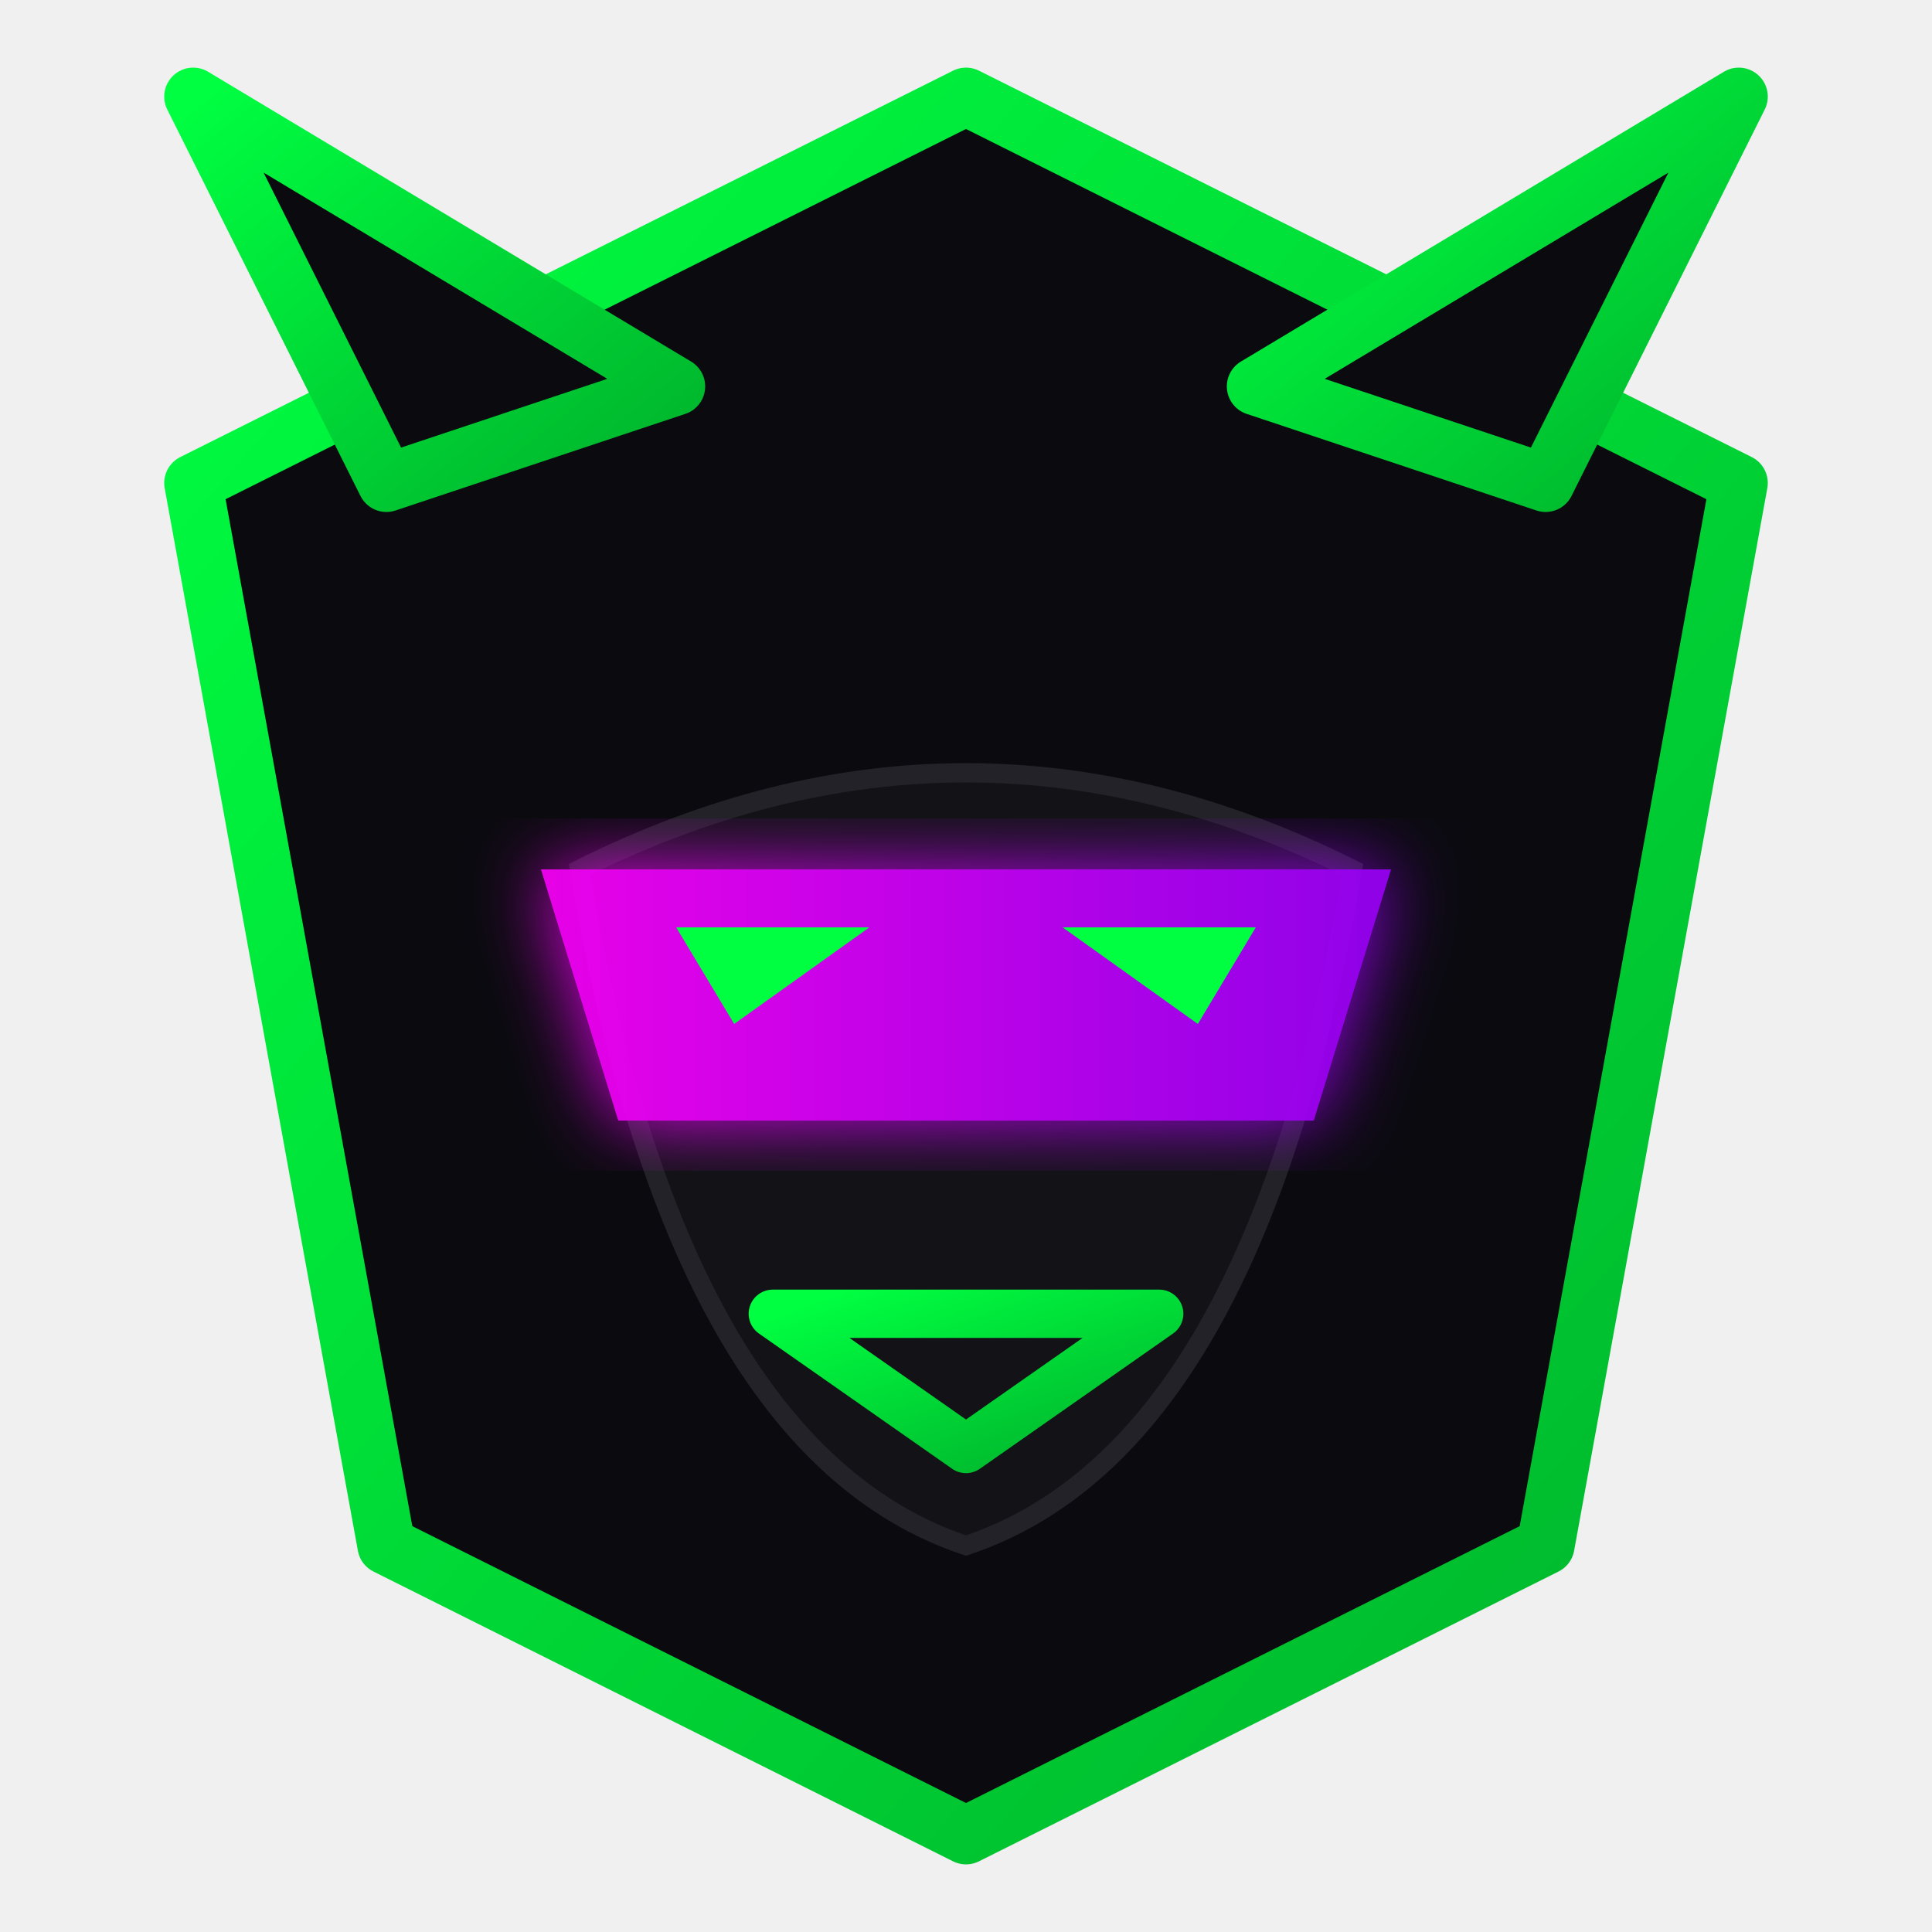
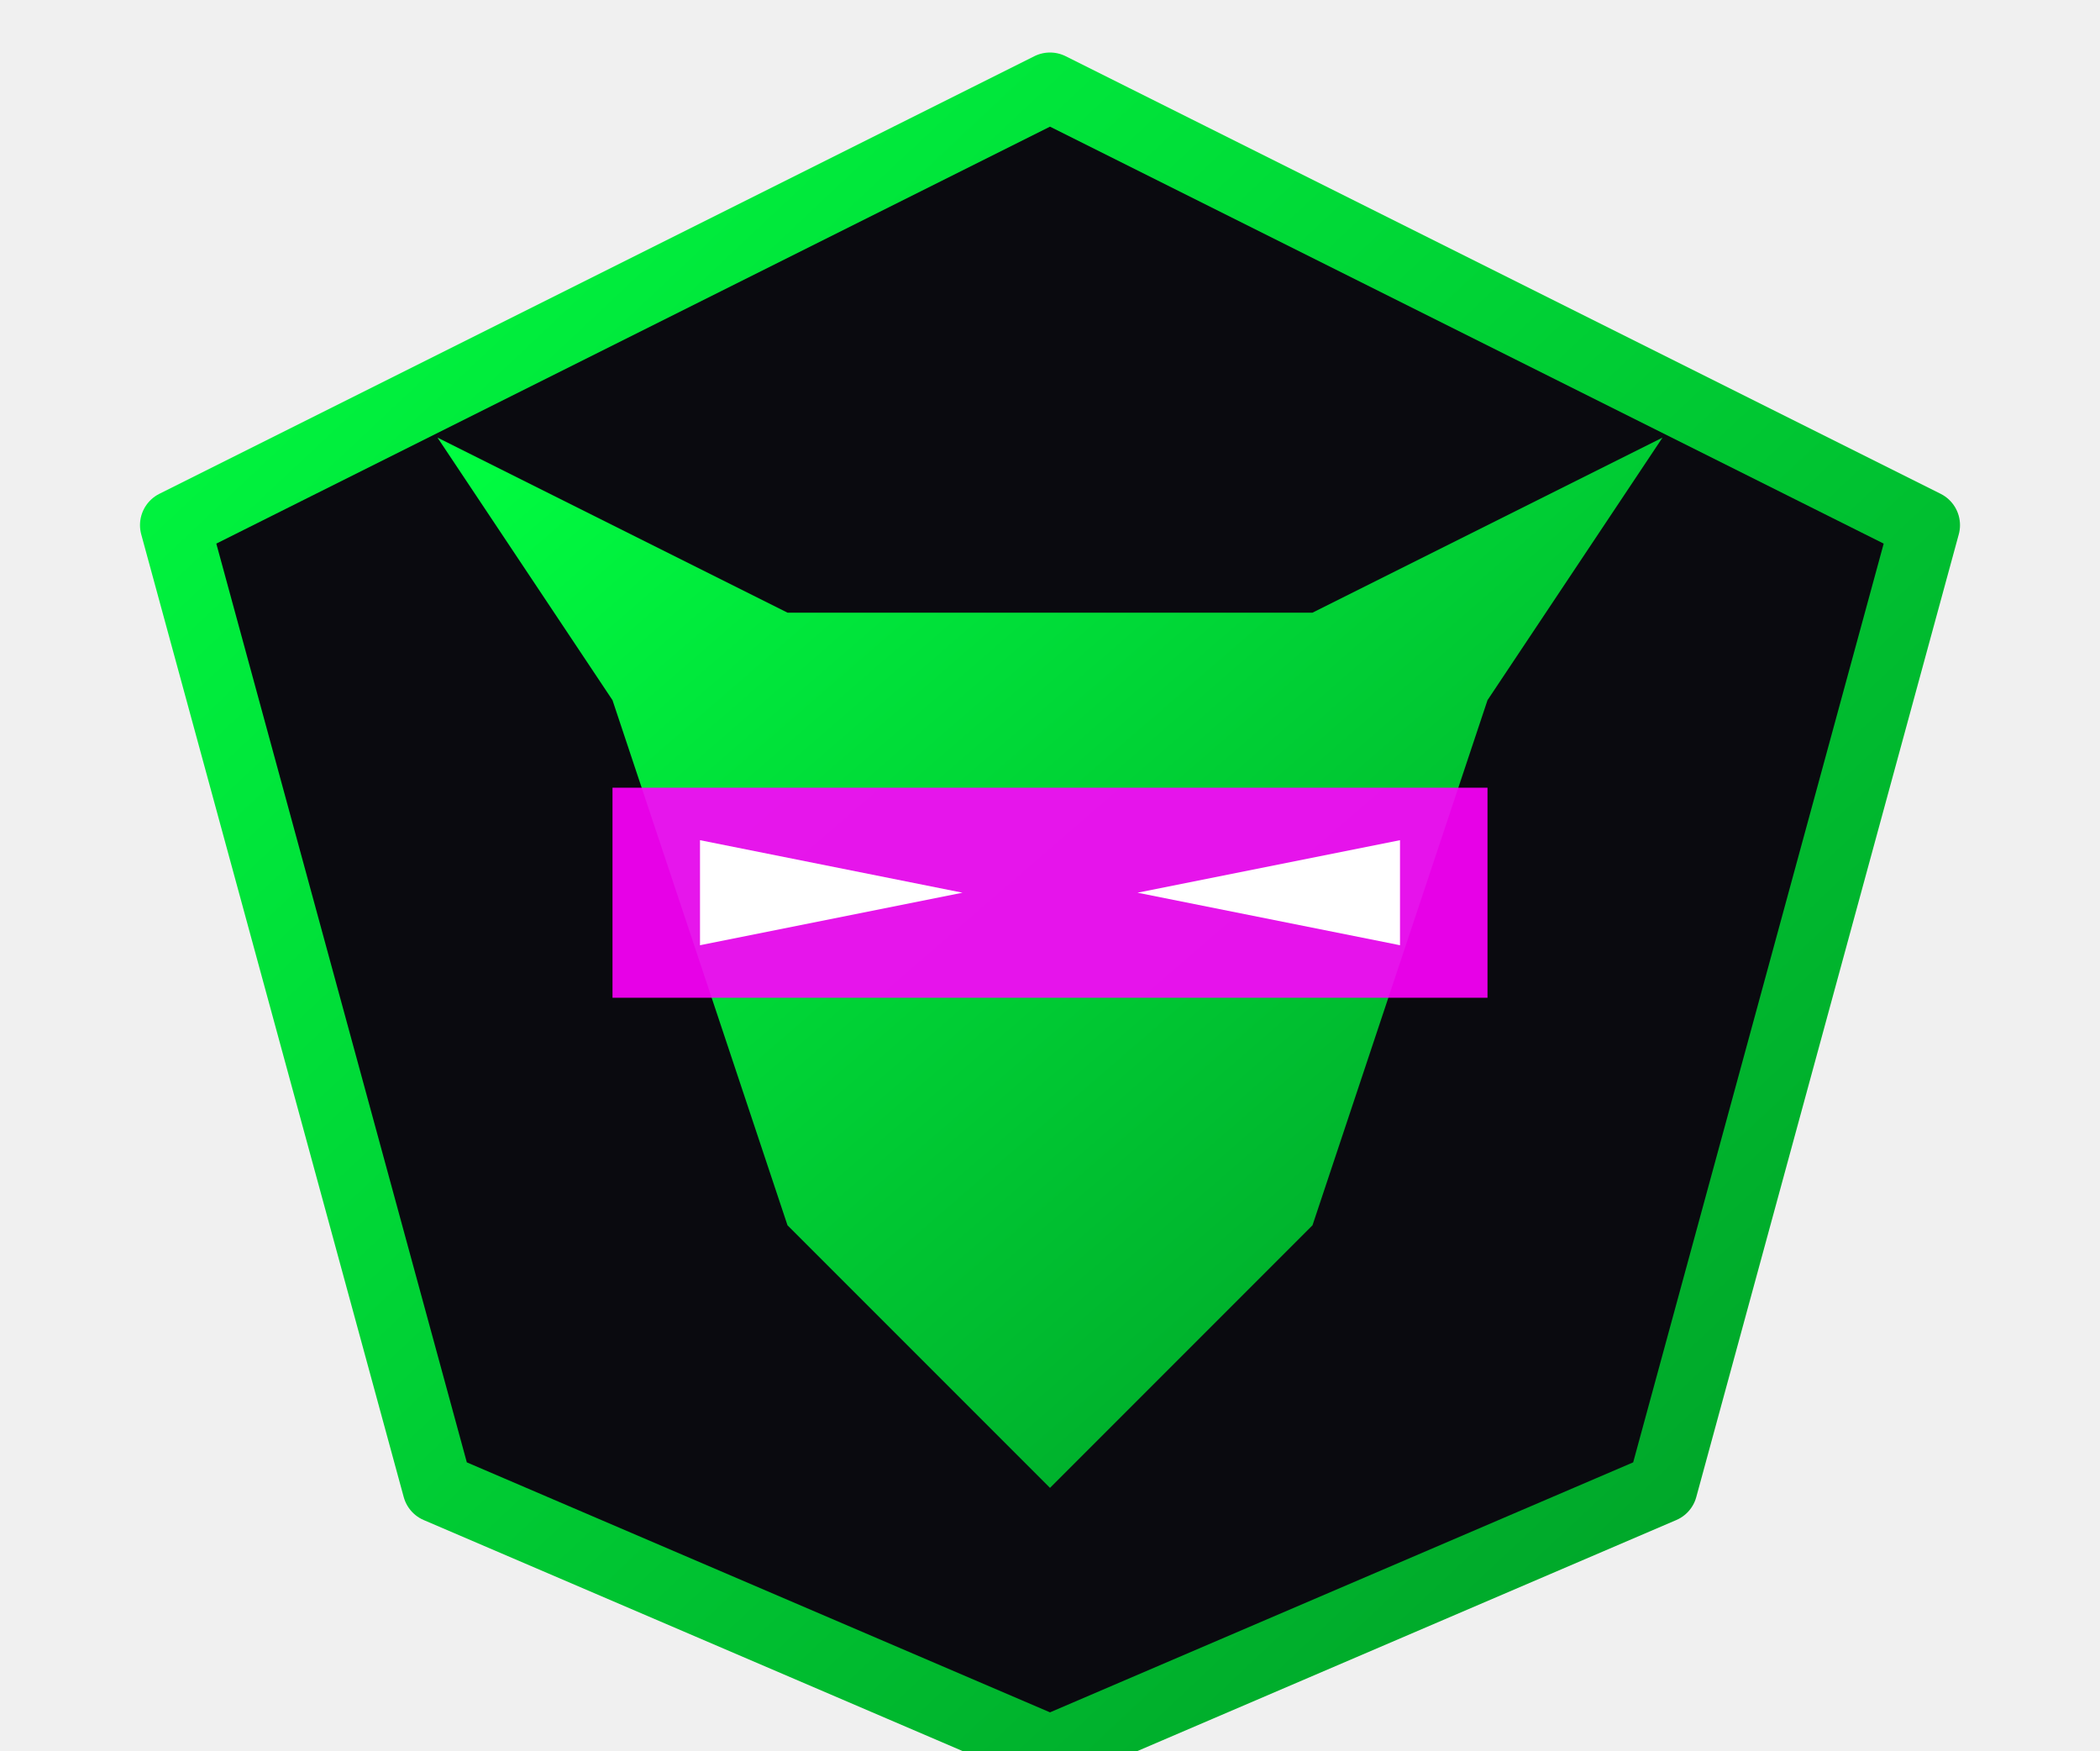
- <svg xmlns="http://www.w3.org/2000/svg" viewBox="0 0 100 100">
+ <svg xmlns="http://www.w3.org/2000/svg" viewBox="0 0 120 100">
  <defs>
-     <linearGradient id="neon" x1="0%" y1="0%" x2="100%" y2="100%">
+     <linearGradient id="grad" x1="0%" y1="0%" x2="100%" y2="100%">
      <stop offset="0%" stop-color="#00FF41" />
-       <stop offset="100%" stop-color="#00B32C" />
+       <stop offset="100%" stop-color="#009926" />
    </linearGradient>
-     <linearGradient id="visor" x1="0%" y1="0%" x2="100%" y2="0%">
-       <stop offset="0%" stop-color="#FF00FF" />
-       <stop offset="100%" stop-color="#9D00FF" />
-     </linearGradient>
-     <filter id="glow" x="-20%" y="-20%" width="140%" height="140%">
-       <feGaussianBlur stdDeviation="2" result="blur" />
-       <feComposite in="SourceGraphic" in2="blur" operator="over" />
-     </filter>
  </defs>
-   <path d="M 50 5 L 90 25 L 80 80 L 50 95 L 20 80 L 10 25 Z" fill="#0A0A0F" stroke="url(#neon)" stroke-width="3" stroke-linejoin="round" />
-   <polygon points="20,25 10,5 35,20" fill="#0A0A0F" stroke="url(#neon)" stroke-width="3" stroke-linejoin="round" />
-   <polygon points="80,25 90,5 65,20" fill="#0A0A0F" stroke="url(#neon)" stroke-width="3" stroke-linejoin="round" />
-   <path d="M 30 45 Q 50 35 70 45 Q 65 75 50 80 Q 35 75 30 45 Z" fill="#121217" stroke="#222228" stroke-width="1" />
-   <path d="M 28 45 L 72 45 L 68 58 L 32 58 Z" fill="url(#visor)" opacity="0.9" filter="url(#glow)" />
-   <polygon points="35,48 45,48 38,53" fill="#00FF41" />
-   <polygon points="65,48 55,48 62,53" fill="#00FF41" />
-   <path d="M 40 68 L 60 68 L 50 75 Z" fill="none" stroke="url(#neon)" stroke-width="2.5" stroke-linejoin="round" />
+   <path d="M 10 30 L 60 5 L 110 30 L 95 85 L 60 100 L 25 85 Z" fill="#0A0A0F" stroke="url(#grad)" stroke-width="4" stroke-linejoin="round" />
+   <path d="M 35 40 L 25 25 L 45 35 L 75 35 L 95 25 L 85 40 L 75 70 L 60 85 L 45 70 Z" fill="url(#grad)" />
+   <rect x="35" y="45" width="50" height="12" fill="#FF00FF" opacity="0.9" />
+   <polygon points="40,48 55,51 40,54" fill="#FFFFFF" />
+   <polygon points="80,48 65,51 80,54" fill="#FFFFFF" />
</svg>
